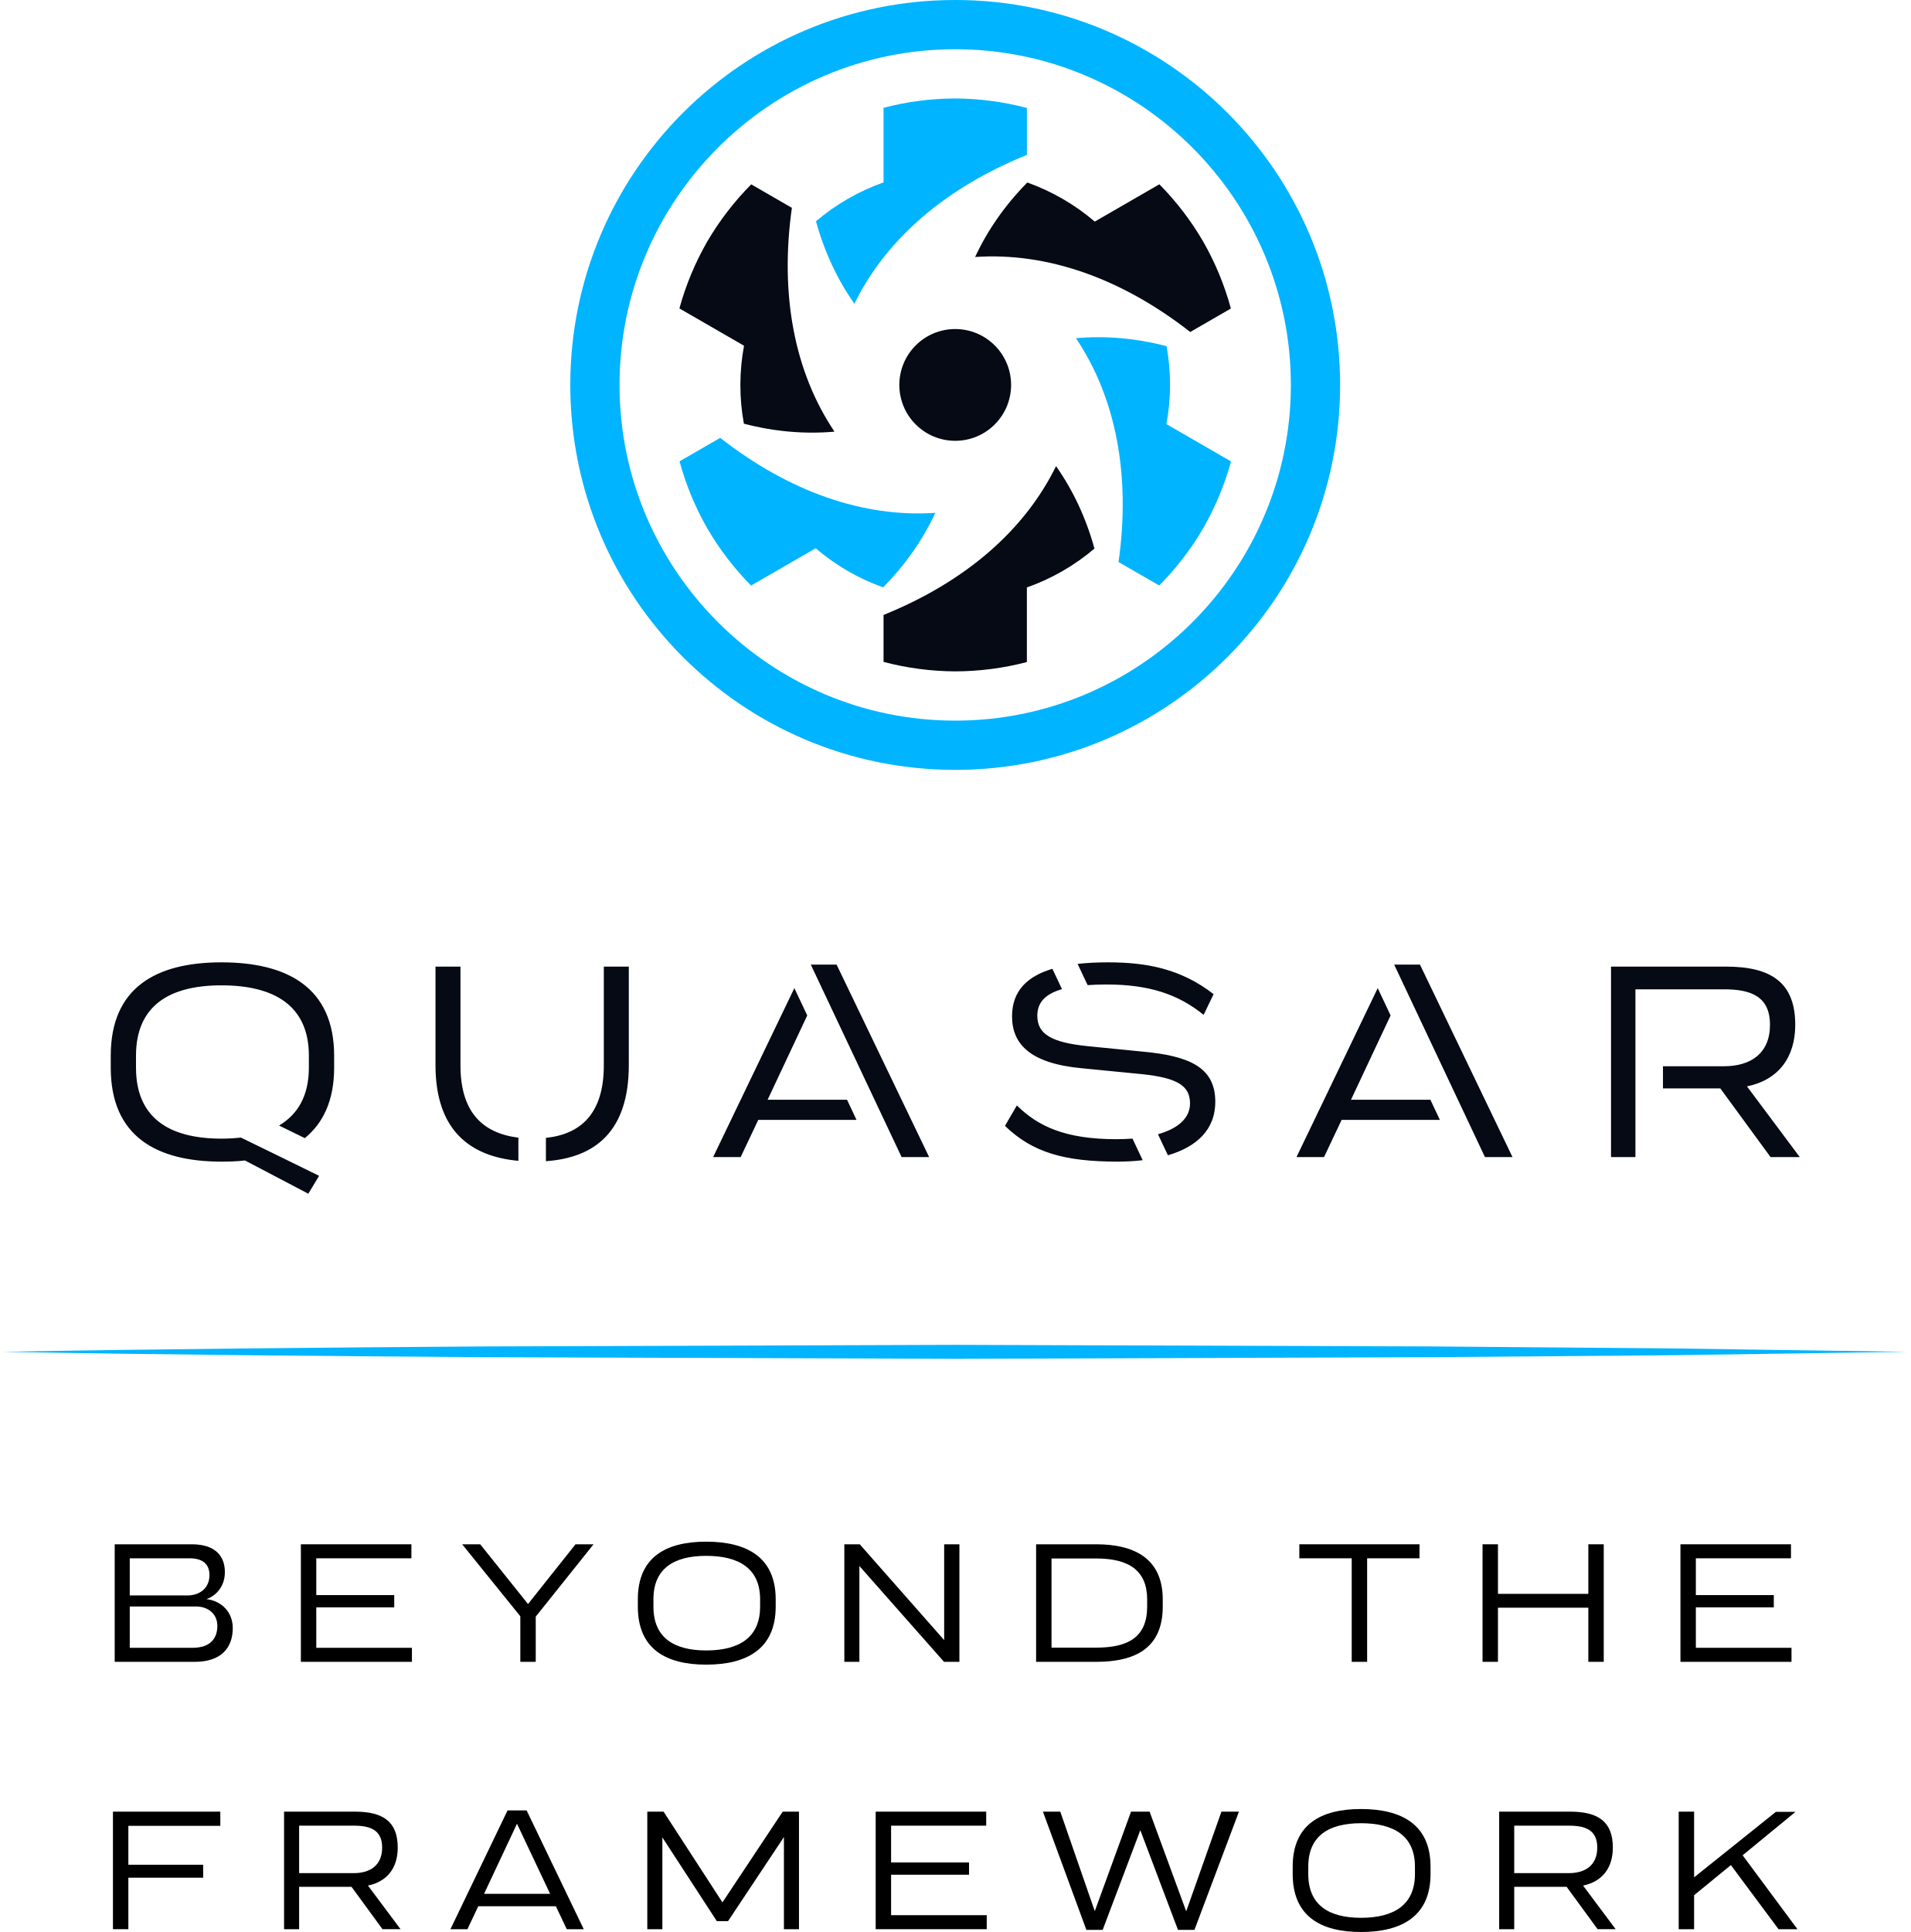
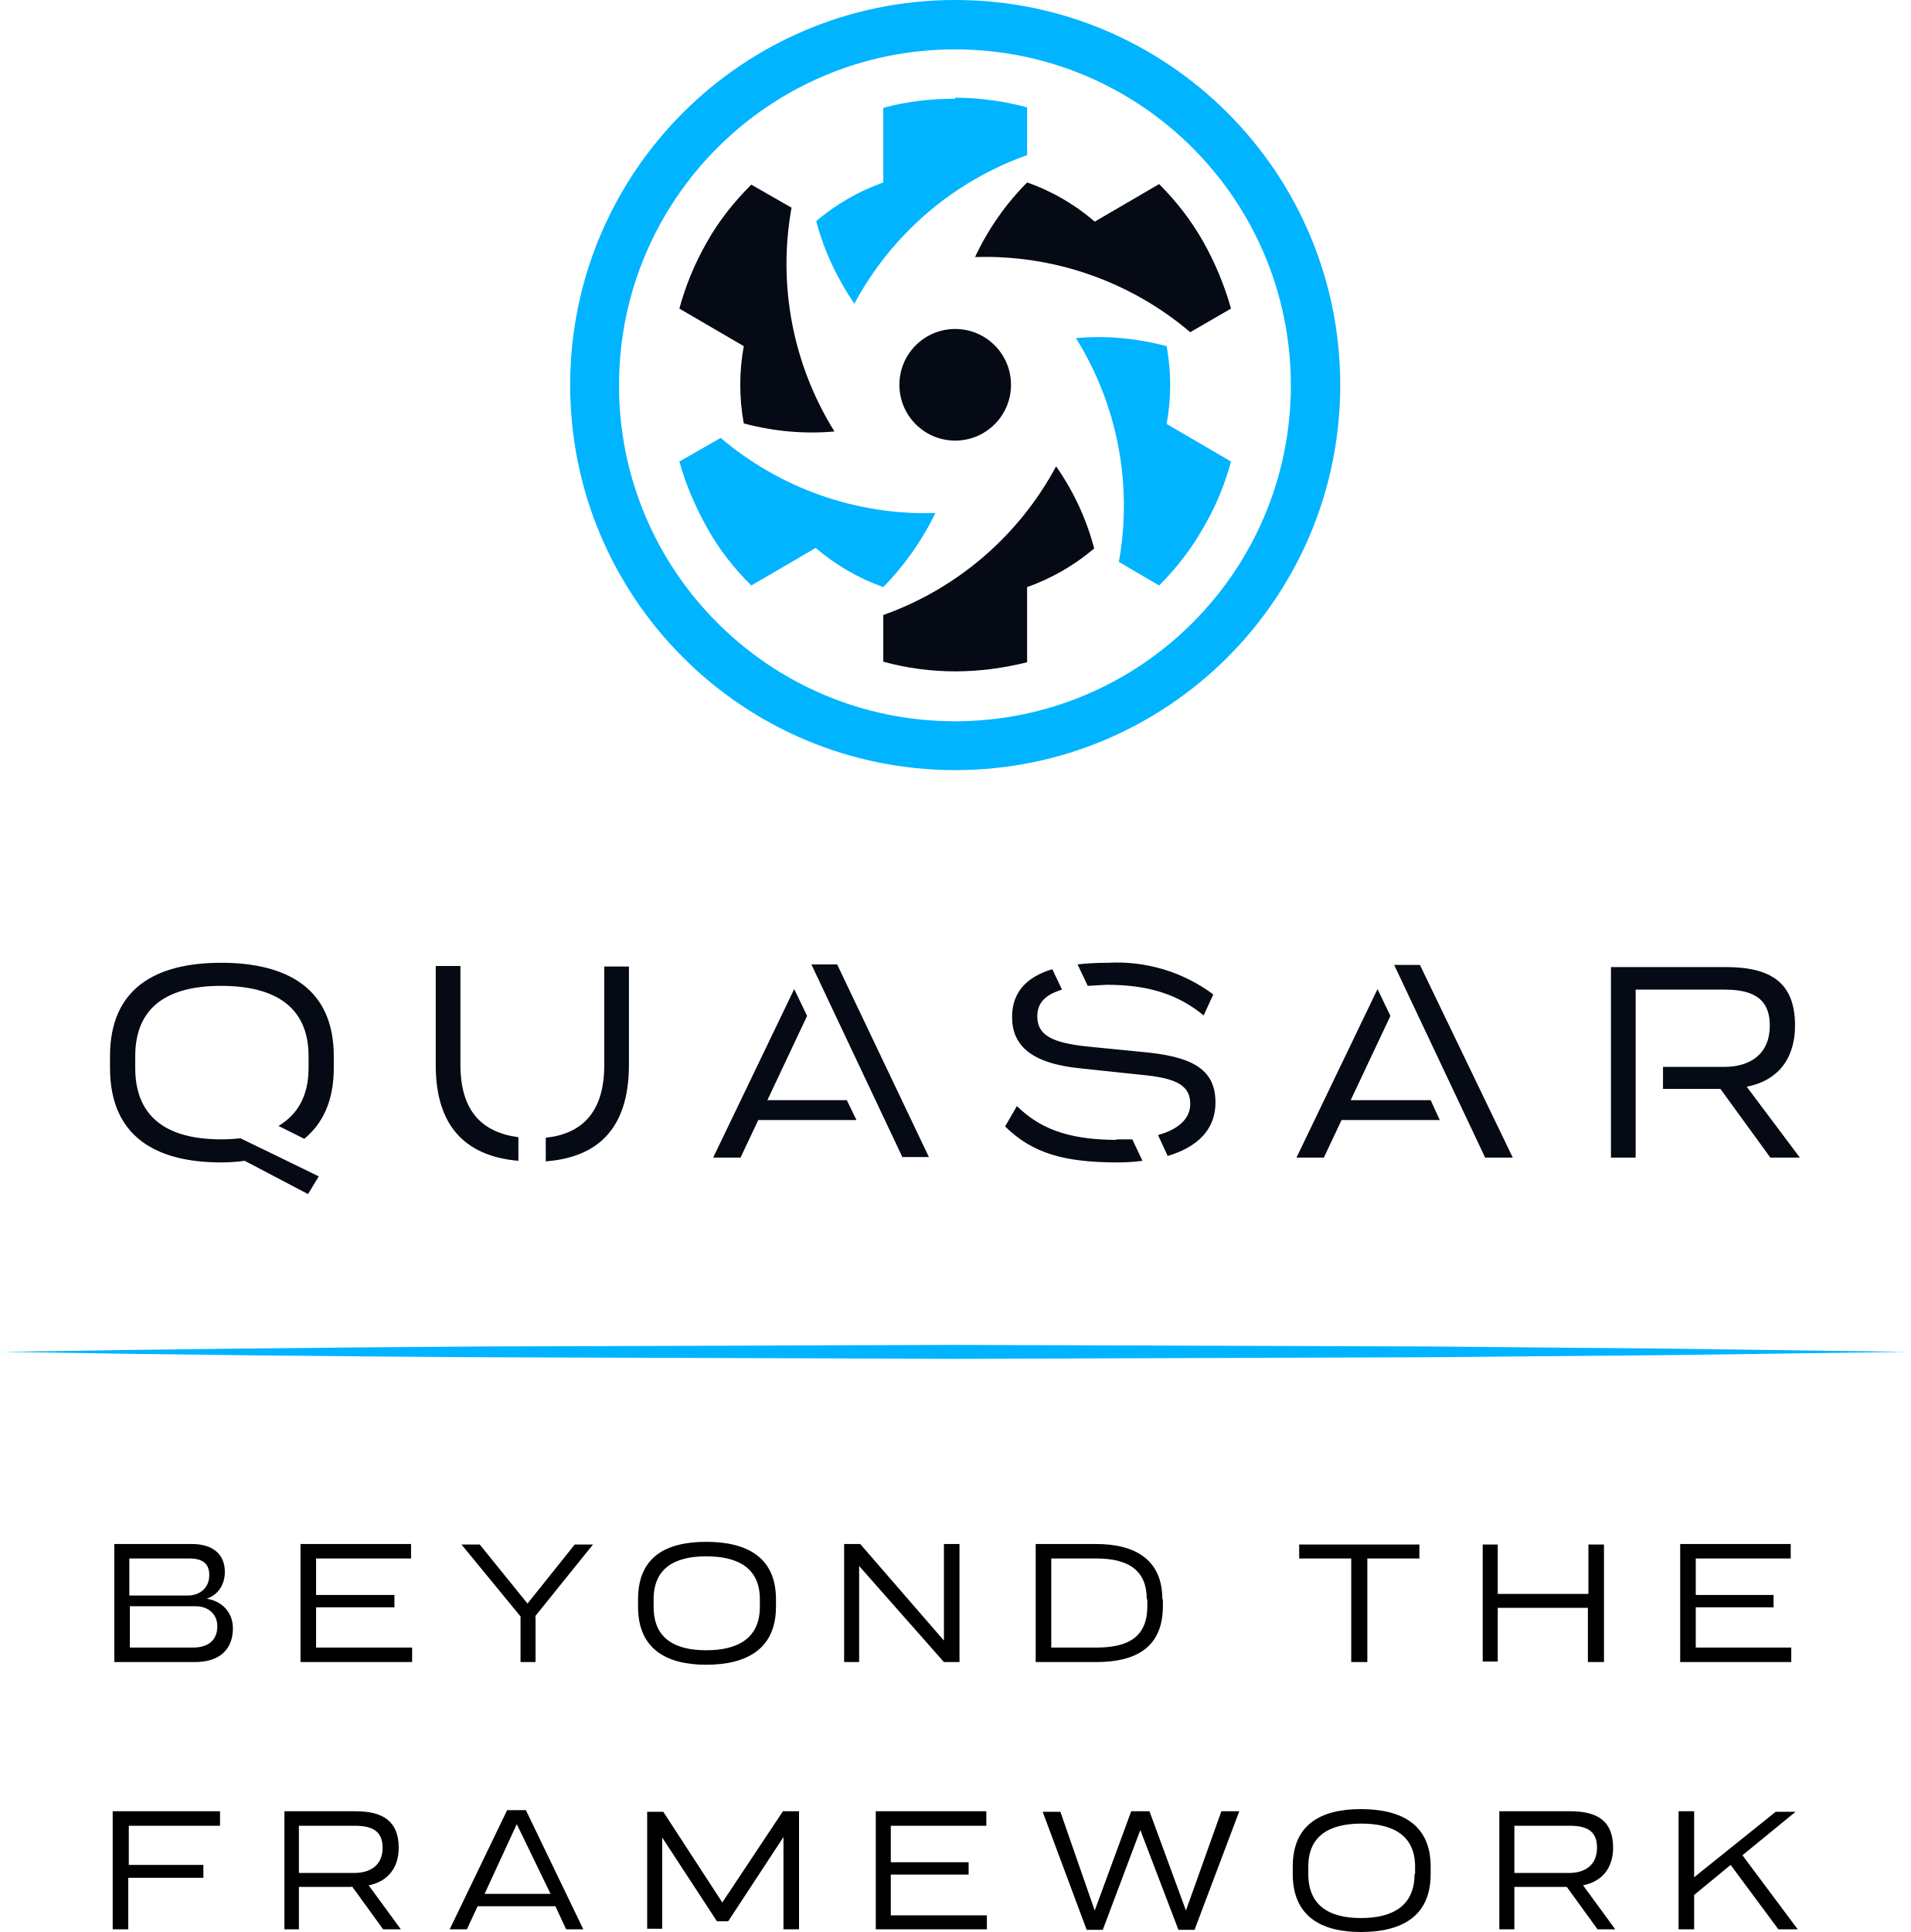
- <svg xmlns="http://www.w3.org/2000/svg" version="1.1" id="Layer_1" x="0px" y="0px" viewBox="0 0 356 360" enable-background="new 0 0 356 360" xml:space="preserve">
-   <g>
-     <g>
-       <path d="M43.375,303.358c0,3.819-2.286,6.3-7.083,6.3H21.374v-21.902h14.362c4.309,0,6.169,2.122,6.169,5.19    c0,2.546-1.501,4.341-3.427,5.027C41.253,298.299,43.375,300.356,43.375,303.358z M35.312,290.367H24.181v6.92h10.772    c2.155,0,4.08-1.273,4.08-3.786C39.033,291.347,37.661,290.367,35.312,290.367z M40.502,302.966c0-2.285-1.762-3.623-3.982-3.623    H24.181v7.703h11.686C39.261,307.046,40.502,305.218,40.502,302.966z" />
-       <path d="M76.761,307.046v2.612H56.067v-21.902h20.597v2.611H58.939v6.855h14.525v2.285H58.939v7.539H76.761z" />
-       <path d="M99.834,301.236v8.422h-2.872v-8.486l-10.837-13.415h3.362l8.911,11.131l8.845-11.131h3.362L99.834,301.236z" />
-       <path d="M118.861,299.376v-1.37c0-7.867,5.255-10.739,12.731-10.739c7.539,0,12.957,2.872,12.957,10.739v1.37    c0,7.899-5.418,10.805-12.957,10.805C124.116,310.181,118.861,307.275,118.861,299.376z M141.644,299.376v-1.37    c0-5.745-3.949-8.095-10.052-8.095c-6.007,0-9.826,2.349-9.826,8.095v1.37c0,5.778,3.819,8.16,9.826,8.16    C137.694,307.536,141.644,305.154,141.644,299.376z" />
-       <path d="M178.784,287.756v21.902h-2.872l-15.765-17.855v17.855h-2.807v-21.902h2.872l15.732,17.854v-17.854H178.784z" />
-       <path d="M216.677,298.038v1.305c0,7.801-5.158,10.315-12.405,10.315h-11.195v-21.902h11.195    C211.519,287.756,216.677,290.498,216.677,298.038z M213.772,298.038c0-5.386-3.395-7.638-9.5-7.638h-8.323v16.614h8.323    c6.105,0,9.5-2.057,9.5-7.671V298.038z" />
-       <path d="M264.522,290.367h-9.76v19.291h-2.872v-19.291h-9.76v-2.611h22.392V290.367z" />
-       <path d="M298.856,287.756v21.902h-2.872v-10.086h-16.843v10.086h-2.872v-21.902h2.872v9.237h16.843v-9.237H298.856z" />
-       <path d="M333.843,307.046v2.612h-20.695v-21.902h20.597v2.611H316.02v6.855h14.525v2.285H316.02v7.539H333.843z" />
-       <path d="M23.92,340.219v7.247h13.938v2.415H23.92v9.596h-2.872v-21.902h20.008v2.644H23.92z" />
-       <path d="M65.501,351.578h-9.76v7.899h-2.807v-21.902h13.219c5.191,0,7.964,1.828,7.964,6.691c0,3.754-1.925,6.332-5.548,7.083    l6.071,8.127h-3.362L65.501,351.578z M55.741,349.032h10.185c3.1,0,5.287-1.502,5.287-4.765c0-3.265-2.187-4.081-5.287-4.081    H55.741V349.032z" />
-       <path d="M103.588,355.201h-14.46l-2.023,4.276h-3.166l10.641-22.13h3.558l10.641,22.13h-3.166L103.588,355.201z M102.511,352.884    l-6.169-13.057l-6.137,13.057H102.511z" />
-       <path d="M148.89,337.576v21.902h-2.807v-17.169l-10.413,15.667h-2.089l-10.151-15.602v17.103h-2.807v-21.902h3.035l10.968,16.908    l11.228-16.908H148.89z" />
-       <path d="M183.876,356.866v2.612h-20.695v-21.902h20.597v2.611h-17.725v6.855h14.526v2.285h-14.526v7.539H183.876z" />
-       <path d="M230.874,337.576l-8.29,22.032h-3.069l-7.017-18.572l-7.017,18.572h-3.036l-8.096-22.032h3.233l6.429,18.54l6.757-18.54    h3.46l6.821,18.572l6.562-18.572H230.874z" />
-       <path d="M240.891,349.195v-1.37c0-7.867,5.254-10.739,12.729-10.739c7.54,0,12.958,2.872,12.958,10.739v1.37    c0,7.899-5.418,10.805-12.958,10.805C246.145,360,240.891,357.094,240.891,349.195z M263.673,349.195v-1.37    c0-5.745-3.949-8.095-10.053-8.095c-6.007,0-9.824,2.349-9.824,8.095v1.37c0,5.778,3.817,8.16,9.824,8.16    C259.724,357.356,263.673,354.973,263.673,349.195z" />
-       <path d="M291.935,351.578h-9.76v7.899h-2.807v-21.902h13.219c5.191,0,7.964,1.828,7.964,6.691c0,3.754-1.925,6.332-5.548,7.083    l6.07,8.127h-3.362L291.935,351.578z M282.175,349.032h10.185c3.102,0,5.287-1.502,5.287-4.765c0-3.265-2.186-4.081-5.287-4.081    h-10.185V349.032z" />
-       <path d="M322.549,347.531l-6.855,5.614v6.333h-2.872v-21.902h2.872v12.24l15.244-12.207h3.655l-9.857,8.095l10.215,13.774h-3.524    L322.549,347.531z" />
-     </g>
-     <g>
-       <path id="path8860-5-4-8-2-7-1-8_1_" fill="#050A14" d="M188.416,71.725c0,5.751-4.662,10.413-10.413,10.413h0    c-5.751,0-10.413-4.662-10.413-10.413v0c0-5.751,4.662-10.413,10.413-10.413C183.754,61.313,188.416,65.975,188.416,71.725z" />
-       <g>
-         <path id="path8862-5-5-9-1-9-2-7_1_" fill="#050A14" d="M224.226,45.035c-2.264-3.896-5.013-7.489-8.18-10.694l-12.038,6.95     c-3.752-3.205-8.017-5.66-12.569-7.284c-4.11,4.165-7.375,8.819-9.728,13.88c13.4-0.912,27.24,3.938,40.087,13.976l7.576-4.374     C228.192,53.137,226.462,48.952,224.226,45.035L224.226,45.035z" />
-         <path id="path8866-7-5-5-0-3-5-6_1_" fill="#050A14" d="M178.006,125.101c4.506-0.013,8.992-0.597,13.351-1.737v-13.9     c4.652-1.647,8.91-4.112,12.593-7.243c-1.552-5.642-3.95-10.796-7.157-15.365c-5.91,12.061-17.03,21.621-32.147,27.729v8.748     C169.007,124.485,173.496,125.079,178.006,125.101z" />
-         <path id="path8870-5-3-9-3-0-0-9_1_" fill="#050A14" d="M131.777,45.04c-2.241,3.909-3.979,8.085-5.171,12.431l12.038,6.95     c-0.9,4.852-0.894,9.773-0.024,14.527c5.662,1.477,11.325,1.977,16.885,1.484c-7.49-11.149-10.21-25.559-7.94-41.705     l-7.576-4.374C136.81,37.555,134.051,41.145,131.777,45.04z" />
-       </g>
-       <g>
-         <path id="path8864-4-8-1-2-7-3-1_1_" fill="#00B4FF" d="M224.229,98.411c2.241-3.909,3.979-8.085,5.171-12.431l-12.038-6.95     c0.9-4.852,0.894-9.773,0.024-14.527c-5.662-1.477-11.325-1.977-16.885-1.484c7.49,11.149,10.21,25.559,7.94,41.705l7.576,4.374     C219.196,105.896,221.955,102.306,224.229,98.411L224.229,98.411z" />
-         <path id="path8868-6-7-4-7-5-7-1_1_" fill="#00B4FF" d="M131.78,98.416c2.264,3.896,5.013,7.489,8.18,10.694l12.038-6.95     c3.752,3.205,8.016,5.66,12.569,7.284c4.11-4.165,7.375-8.819,9.728-13.88c-13.4,0.912-27.24-3.938-40.087-13.976l-7.576,4.374     C127.814,90.314,129.544,94.499,131.78,98.416L131.78,98.416z" />
-         <path id="path8872-6-3-2-1-4-2-1_1_" fill="#00B4FF" d="M178,18.35c-4.506,0.013-8.992,0.597-13.351,1.737v13.9     c-4.652,1.647-8.91,4.112-12.593,7.243c1.552,5.642,3.95,10.796,7.157,15.365c5.91-12.061,17.03-21.621,32.147-27.729v-8.748     C186.999,18.966,182.51,18.372,178,18.35L178,18.35z" />
-       </g>
-       <path fill="#00B4FF" d="M178,9.175c34.491,0,62.552,28.061,62.552,62.552S212.491,134.279,178,134.279    s-62.552-28.061-62.552-62.552S143.509,9.175,178,9.175 M178,0c-39.614,0-71.727,32.113-71.727,71.727    s32.113,71.727,71.727,71.727s71.727-32.113,71.727-71.727S217.614,0,178,0L178,0z" />
-     </g>
-     <path fill="#050A14" d="M96.6,211.987v4.319c-9.154-0.84-15.446-5.823-15.446-17.839v-18.355h4.654v18.408   C85.808,207.118,89.815,211.137,96.6,211.987z M112.521,180.112v18.408c0,8.846-4.173,12.817-10.791,13.505v4.346   c9.193-0.643,15.446-5.575,15.446-17.904v-18.355H112.521z M62.266,198.943v-2.222c0-12.748-8.781-17.403-21-17.403   c-12.112,0-20.629,4.655-20.629,17.403v2.222c0,12.801,8.517,17.509,20.629,17.509c1.535,0,3.015-0.053,4.391-0.211l11.796,6.189   l2.009-3.332l-8.2-4.022l-6.371-3.107c-1.148,0.131-2.356,0.2-3.626,0.2c-9.732,0-15.921-3.861-15.921-13.224v-2.222   c0-9.31,6.189-13.118,15.921-13.118c9.892,0,16.292,3.808,16.292,13.118v2.222c0,5.239-2.06,8.702-5.558,10.783l4.807,2.345   C60.225,209.279,62.266,205.058,62.266,198.943z M168.013,215.605h5.131L155.9,179.741h-4.809L168.013,215.605z M143.046,204.921   l7.383-15.709l-2.401-5.089l-15.137,31.483h5.13l3.28-6.929h18.313l-1.772-3.755H143.046z M276.722,215.605h5.131l-17.244-35.864   h-4.809L276.722,215.605z M251.755,204.921l7.383-15.709l-2.401-5.089l-15.137,31.483h5.13l3.28-6.929h18.313l-1.772-3.755H251.755   z M325.549,202.434c5.871-1.217,8.992-5.395,8.992-11.478c0-7.882-4.496-10.843-12.907-10.843h-21.423v35.493h4.549v-31.262h16.504   c5.025,0,8.569,1.322,8.569,6.612c0,5.29-3.544,7.723-8.569,7.723h-11.373v4.126h10.685l9.363,12.8h5.448L325.549,202.434z    M208.059,212.273c-9.628,0-14.652-2.433-18.567-6.295l-2.221,3.809c5.131,4.972,11.108,6.665,20.999,6.665   c1.611,0,3.172-0.091,4.67-0.262l-1.903-4.031C210.1,212.231,209.11,212.273,208.059,212.273z M226.467,205.291   c0-6.348-4.708-8.569-13.806-9.363l-10.104-1.005c-6.612-0.688-9.256-2.222-9.256-5.66c0-2.421,1.44-4.044,4.599-4.949   l-1.788-3.792c-4.734,1.411-7.518,4.173-7.518,8.847c0,5.236,3.438,8.781,12.959,9.68l11.32,1.111   c6.453,0.688,8.887,2.116,8.887,5.449c0,2.647-2.108,4.651-5.972,5.742l1.85,3.92C222.885,213.733,226.467,210.597,226.467,205.291   z M206.154,183.444c7.935,0,13.383,1.798,18.144,5.661l1.852-3.862c-6.136-4.76-12.536-5.924-19.677-5.924   c-2.025,0-3.921,0.091-5.663,0.289l1.867,3.956C203.744,183.49,204.885,183.444,206.154,183.444z" />
-     <path fill="#00B4FF" d="M0.51,251.892c29.582-0.537,59.163-0.789,88.745-0.997L178,250.591l88.745,0.299l44.373,0.363l44.373,0.638   l-44.373,0.638l-44.373,0.363L178,253.192l-88.745-0.304C59.673,252.68,30.092,252.429,0.51,251.892z" />
-   </g>
-   <rect x="-565.236" y="324.017" fill="none" width="313.155" height="15.798" />
+ <svg xmlns="http://www.w3.org/2000/svg" viewBox="0 0 356 360">
+   <path d="M43.4 303.4c0 3.8-2.3 6.3-7.1 6.3h-15v-22h14.4c4.3 0 6.2 2.2 6.2 5.2 0 2.6-1.5 4.4-3.4 5 2.8.4 4.9 2.5 4.9 5.5zm-8-13H24.1v6.9H35c2.1 0 4-1.3 4-3.8 0-2.2-1.3-3.1-3.7-3.1zm5.1 12.6c0-2.3-1.8-3.7-4-3.7H24.2v7.7h11.7c3.4 0 4.6-1.8 4.6-4zm36.3 4v2.7H56v-22h20.6v2.7H58.9v6.8h14.6v2.3H58.9v7.5h17.9zm23-5.8v8.5H97v-8.5l-11-13.4h3.4l8.9 11 8.8-11h3.4l-10.8 13.4zm19.1-1.8V298c0-7.9 5.2-10.7 12.7-10.7 7.5 0 13 2.8 13 10.7v1.4c0 7.9-5.5 10.8-13 10.8s-12.7-3-12.7-10.8zm22.7 0V298c0-5.7-3.9-8-10-8-6 0-9.8 2.3-9.8 8v1.4c0 5.8 3.8 8.1 9.8 8.1 6 0 10-2.3 10-8.1zm37.2-11.6v21.9h-2.9l-15.8-17.9v17.9h-2.8v-22h3l15.6 18v-18h2.9zm37.9 10.2v1.3c0 7.8-5.2 10.4-12.4 10.4H193v-22h11.2c7.2 0 12.4 2.8 12.4 10.3zm-3 0c0-5.3-3.3-7.6-9.4-7.6h-8.4V307h8.4c6 0 9.5-2 9.5-7.7V298zm50.8-7.6h-9.7v19.3h-3v-19.3h-9.7v-2.6h22.4v2.6zm34.4-2.6v21.9h-3v-10.1h-16.8v10h-2.8v-21.8h2.8v9.2H296v-9.2h2.9zm34.9 19.2v2.7h-20.7v-22h20.6v2.7H316v6.8h14.5v2.3H316v7.5h17.8zM24 340.2v7.3h13.9v2.4h-14v9.6H21v-22h20v2.7H24zm41.5 11.4h-9.8v7.9H53v-22h13.3c5.1 0 8 1.9 8 6.8 0 3.7-2 6.3-5.6 7l6 8.2h-3.3l-5.8-8zm-9.8-2.6H66c3.1 0 5.3-1.5 5.3-4.7 0-3.3-2.2-4.1-5.3-4.1H55.7v8.8zm47.9 6.2H89l-2 4.3h-3.2l10.7-22.2H98l10.7 22.2h-3.2l-2-4.3zm-1-2.3l-6.3-13-6 13h12.2zm46.3-15.3v21.9H146v-17.2L135.7 358h-2.1l-10.2-15.6v17h-2.8v-21.8h3l11 16.9 11.3-17h3zm35 19.3v2.6h-20.7v-22h20.6v2.7H166v6.8h14.5v2.3H166v7.6h17.8zm47-19.3l-8.3 22h-3l-7.1-18.6-7 18.6h-3l-8.2-22h3.3L204 356l6.8-18.5h3.4L221 356l6.6-18.5h3.3zm10 11.6v-1.4c0-7.8 5.2-10.7 12.7-10.7 7.6 0 13 2.9 13 10.7v1.4c0 7.9-5.4 10.8-13 10.8-7.5 0-12.7-3-12.7-10.8zm22.8 0v-1.4c0-5.7-4-8-10-8s-9.9 2.3-9.9 8v1.4c0 5.8 3.8 8.2 9.8 8.2 6.1 0 10-2.4 10-8.2zm28.3 2.4h-9.8v7.9h-2.8v-22h13.2c5.2 0 8 1.9 8 6.8 0 3.7-2 6.3-5.6 7l6 8.2h-3.3l-5.8-8zm-9.8-2.6h10.2c3 0 5.2-1.5 5.2-4.7 0-3.3-2.1-4.1-5.2-4.1h-10.2v8.8zm40.3-1.5l-6.8 5.6v6.4h-2.9v-22h2.9v12.3l15.2-12.2h3.7l-9.9 8.1 10.3 13.8h-3.6l-8.9-12z" />
+   <path fill="#050A14" d="M188.4 71.7a10.4 10.4 0 01-20.8 0 10.4 10.4 0 1120.8 0zM224.2 45c-2.2-3.9-5-7.5-8.2-10.7l-12 7c-3.7-3.2-8-5.7-12.6-7.3a49.4 49.4 0 00-9.7 13.9 59 59 0 0140.1 14l7.6-4.4a57 57 0 00-5.2-12.5zM178 125.1c4.5 0 9-.6 13.4-1.7v-14a40 40 0 0012.5-7.2 47.7 47.7 0 00-7.1-15.3 59 59 0 01-32.2 27.7v8.7c4.4 1.2 8.9 1.8 13.4 1.8zM131.8 45c-2.3 4-4 8.1-5.2 12.5l12 7a40 40 0 000 14.4c5.7 1.5 11.3 2 16.9 1.5a59 59 0 01-8-41.7l-7.5-4.3c-3.2 3.2-6 6.7-8.2 10.6z" />
+   <path fill="#00B4FF" d="M224.2 98.4c2.3-3.9 4-8 5.2-12.4l-12-7a40 40 0 000-14.5c-5.7-1.5-11.3-2-16.9-1.5a59 59 0 018 41.7l7.5 4.4c3.2-3.2 6-6.8 8.2-10.7zm-92.4 0c2.2 4 5 7.5 8.2 10.7l12-7a40 40 0 0012.6 7.3c4-4.1 7.3-8.8 9.7-13.8a59 59 0 01-40-14l-7.7 4.4c1.2 4.3 3 8.5 5.2 12.4zm46.2-80c-4.5 0-9 .5-13.4 1.7V34a40 40 0 00-12.5 7.2c1.5 5.7 4 10.8 7.1 15.4a59 59 0 0132.2-27.7V20a53.3 53.3 0 00-13.4-1.8z" />
+   <path fill="#00B4FF" d="M178 9.2a62.6 62.6 0 11-.1 125.2A62.6 62.6 0 01178 9.2m0-9.2a71.7 71.7 0 100 143.5A71.7 71.7 0 00178 0z" />
+   <path fill="#050A14" d="M96.6 212v4.3c-9.2-.8-15.4-5.8-15.4-17.8V180h4.6v18.4c0 8.6 4 12.6 10.8 13.5zm16-31.9v18.4c0 8.9-4.3 12.8-10.9 13.5v4.4c9.2-.7 15.5-5.6 15.5-18v-18.3h-4.7zM62.2 199v-2.2c0-12.7-8.8-17.4-21-17.4-12.1 0-20.7 4.7-20.7 17.4v2.2c0 12.8 8.6 17.6 20.7 17.6 1.5 0 3-.1 4.4-.3l11.8 6.2 2-3.3-8.2-4-6.4-3.1a32 32 0 01-3.6.2c-9.8 0-16-3.9-16-13.3v-2.2c0-9.3 6.2-13.1 16-13.1 9.9 0 16.3 3.8 16.3 13.1v2.2c0 5.3-2.1 8.7-5.6 10.8l4.8 2.4c3.4-2.8 5.5-7 5.5-13.2zM168 215.6h5.1L156 179.7h-4.8l17 36zM143 205l7.4-15.7-2.4-5-15.1 31.4h5.1l3.3-7h18.3l-1.8-3.7H143zm133.7 10.7h5.2l-17.3-35.9h-4.8l17 36zm-25-10.7l7.4-15.7-2.4-5-15.1 31.4h5.1l3.3-7h18.3l-1.7-3.7h-14.8zm73.8-2.5c6-1.2 9-5.4 9-11.4 0-8-4.5-10.9-12.9-10.9h-21.4v35.5h4.6v-31.3h16.5c5 0 8.5 1.4 8.5 6.7 0 5.2-3.5 7.7-8.5 7.7h-11.4v4.1h10.7l9.3 12.8h5.5l-9.9-13.2zm-117.4 9.9c-9.7 0-14.7-2.5-18.6-6.3l-2.2 3.8c5.1 5 11 6.7 21 6.7 1.6 0 3.1-.1 4.6-.3l-1.9-4h-3zm18.4-7c0-6.4-4.7-8.6-13.8-9.4l-10.1-1c-6.7-.7-9.3-2.2-9.3-5.6 0-2.5 1.4-4 4.6-5l-1.8-3.8c-4.7 1.4-7.5 4.2-7.5 8.9 0 5.2 3.4 8.7 13 9.6l11.3 1.2c6.4.6 8.9 2 8.9 5.4 0 2.7-2.1 4.7-6 5.8l1.8 3.9c5.3-1.6 8.9-4.7 8.9-10zm-20.3-21.9c7.9 0 13.3 1.8 18.1 5.7l1.8-3.9a30 30 0 00-19.6-5.9c-2 0-4 .1-5.7.3l1.9 4 3.5-.2z" />
+   <path fill="#00B4FF" d="M.5 251.9c29.6-.5 59.2-.8 88.8-1l88.7-.3 88.7.3 44.4.4 44.4.6-44.4.6-44.4.4-88.7.3-88.7-.3a7981 7981 0 01-88.8-1z" />
+   <path fill="none" d="M-565.2 324H-252v15.8h-313.2z" />
</svg>
